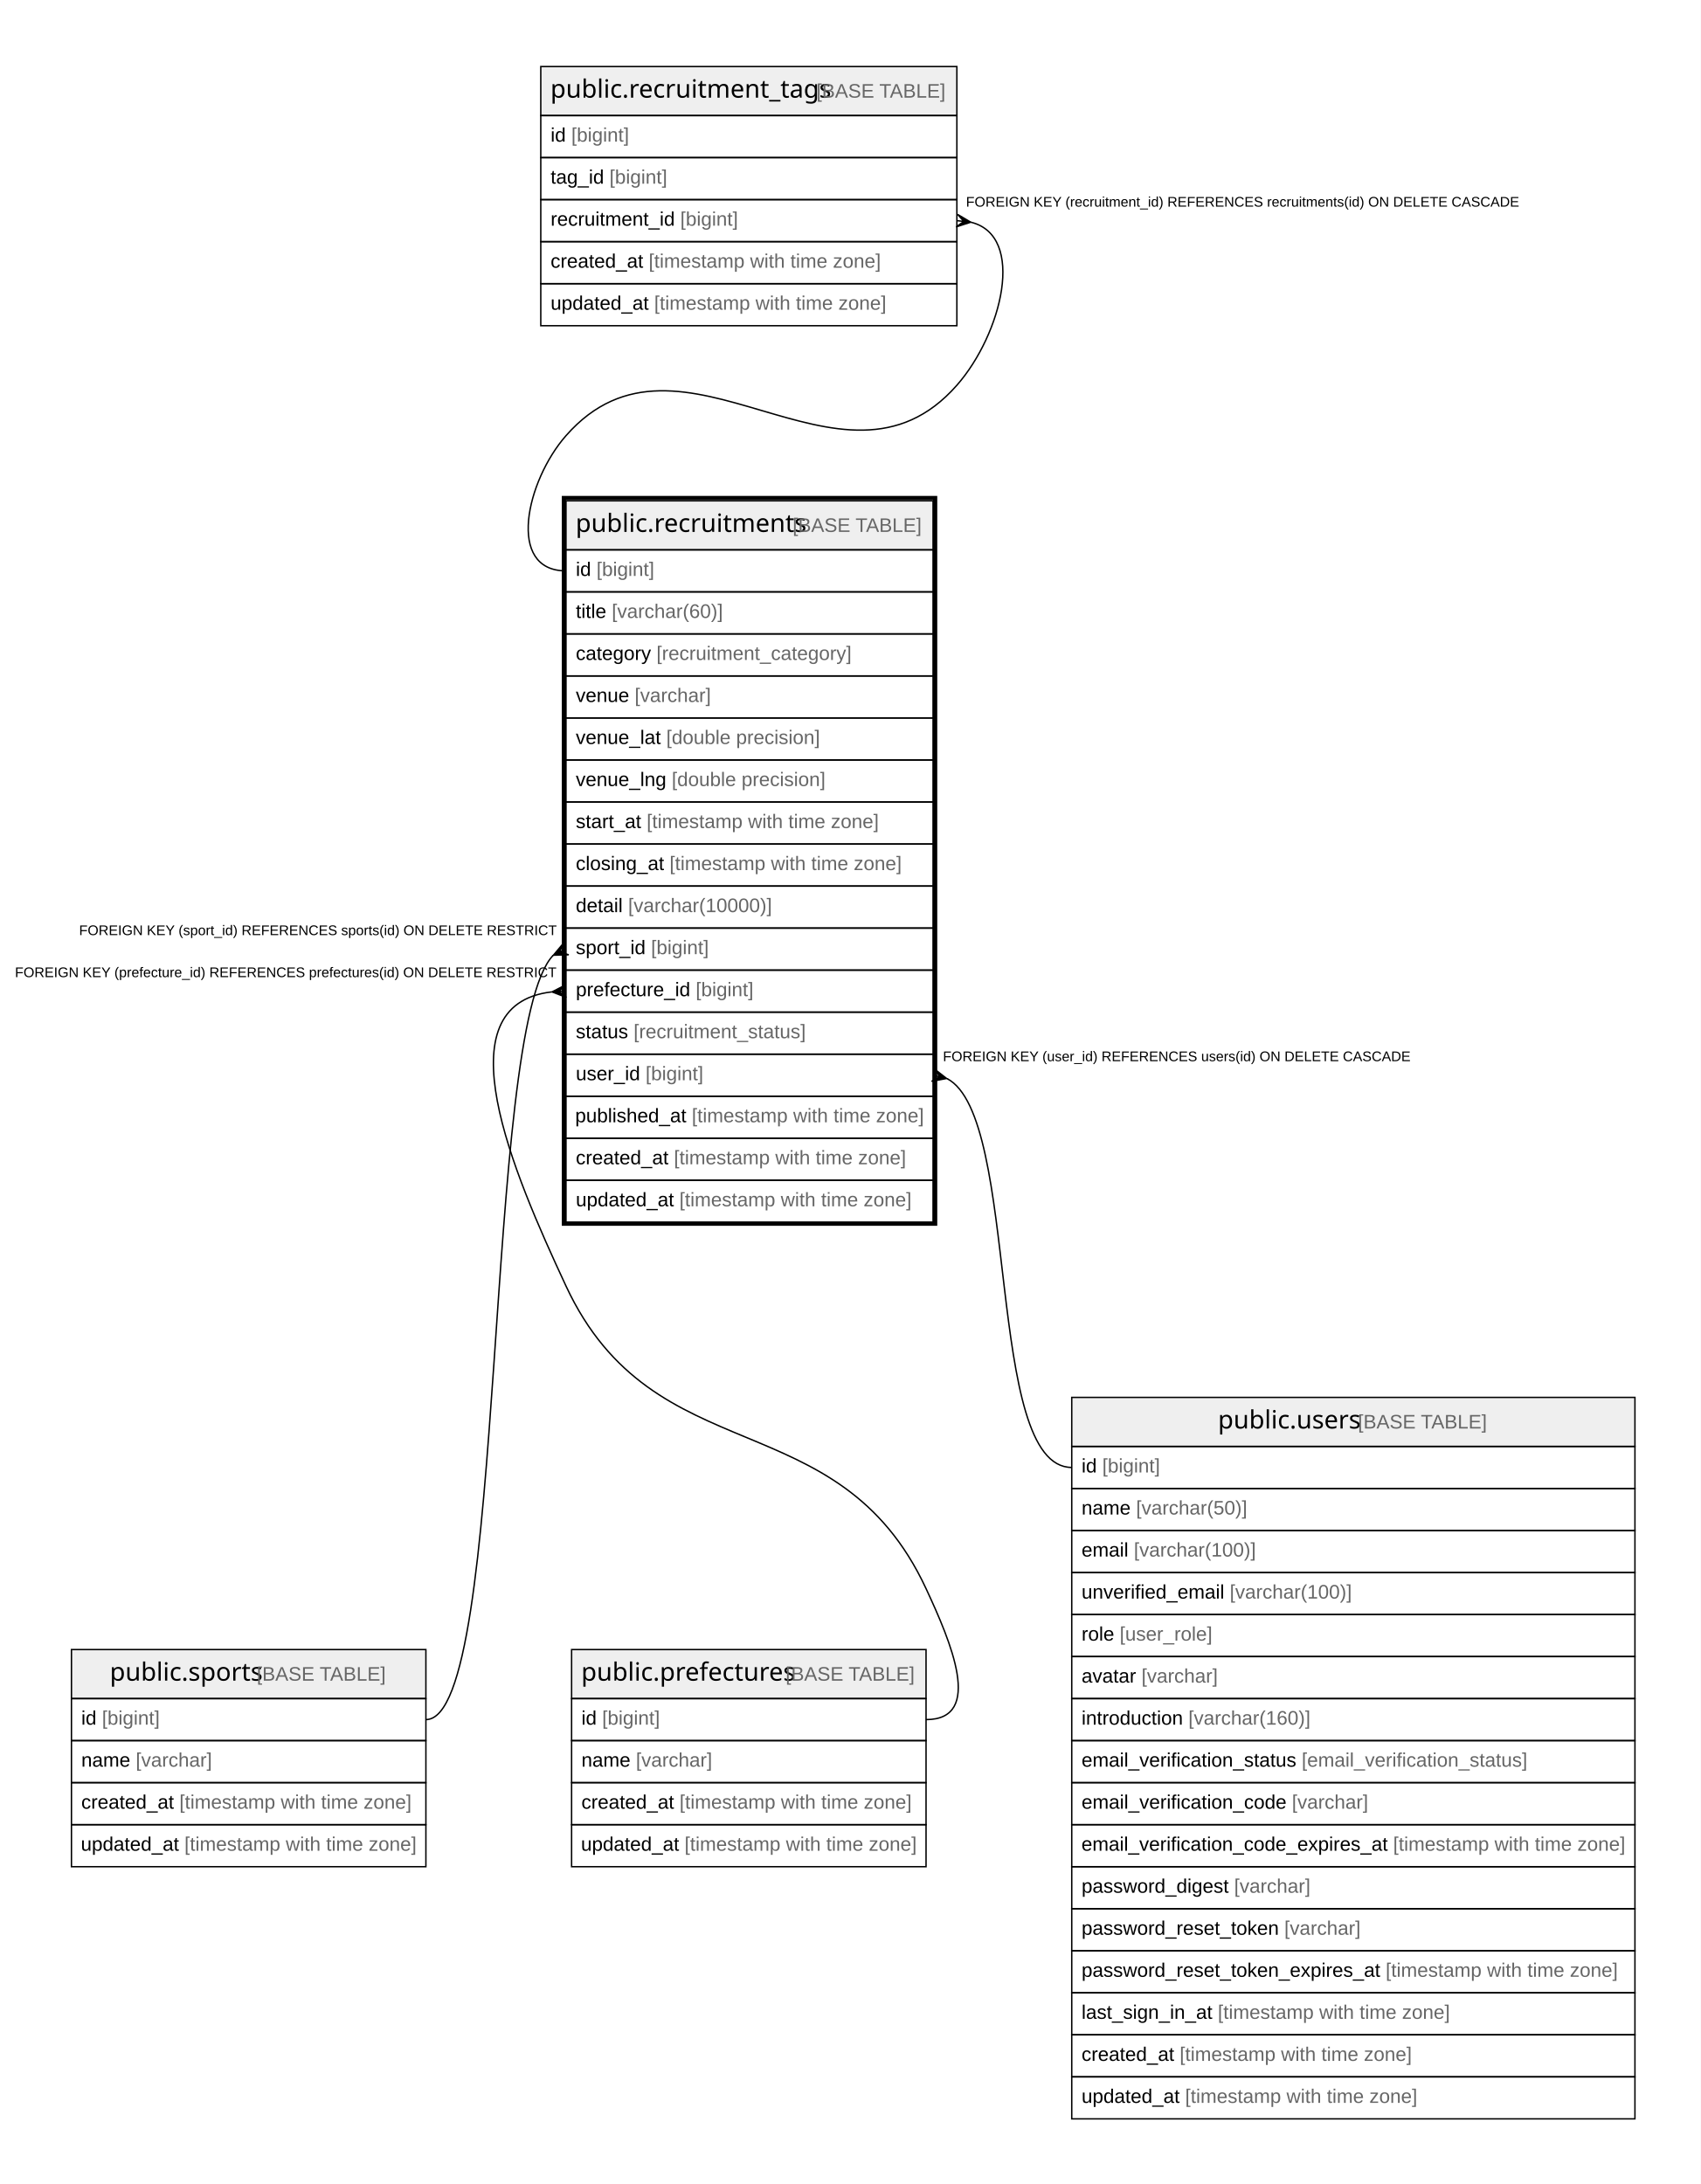
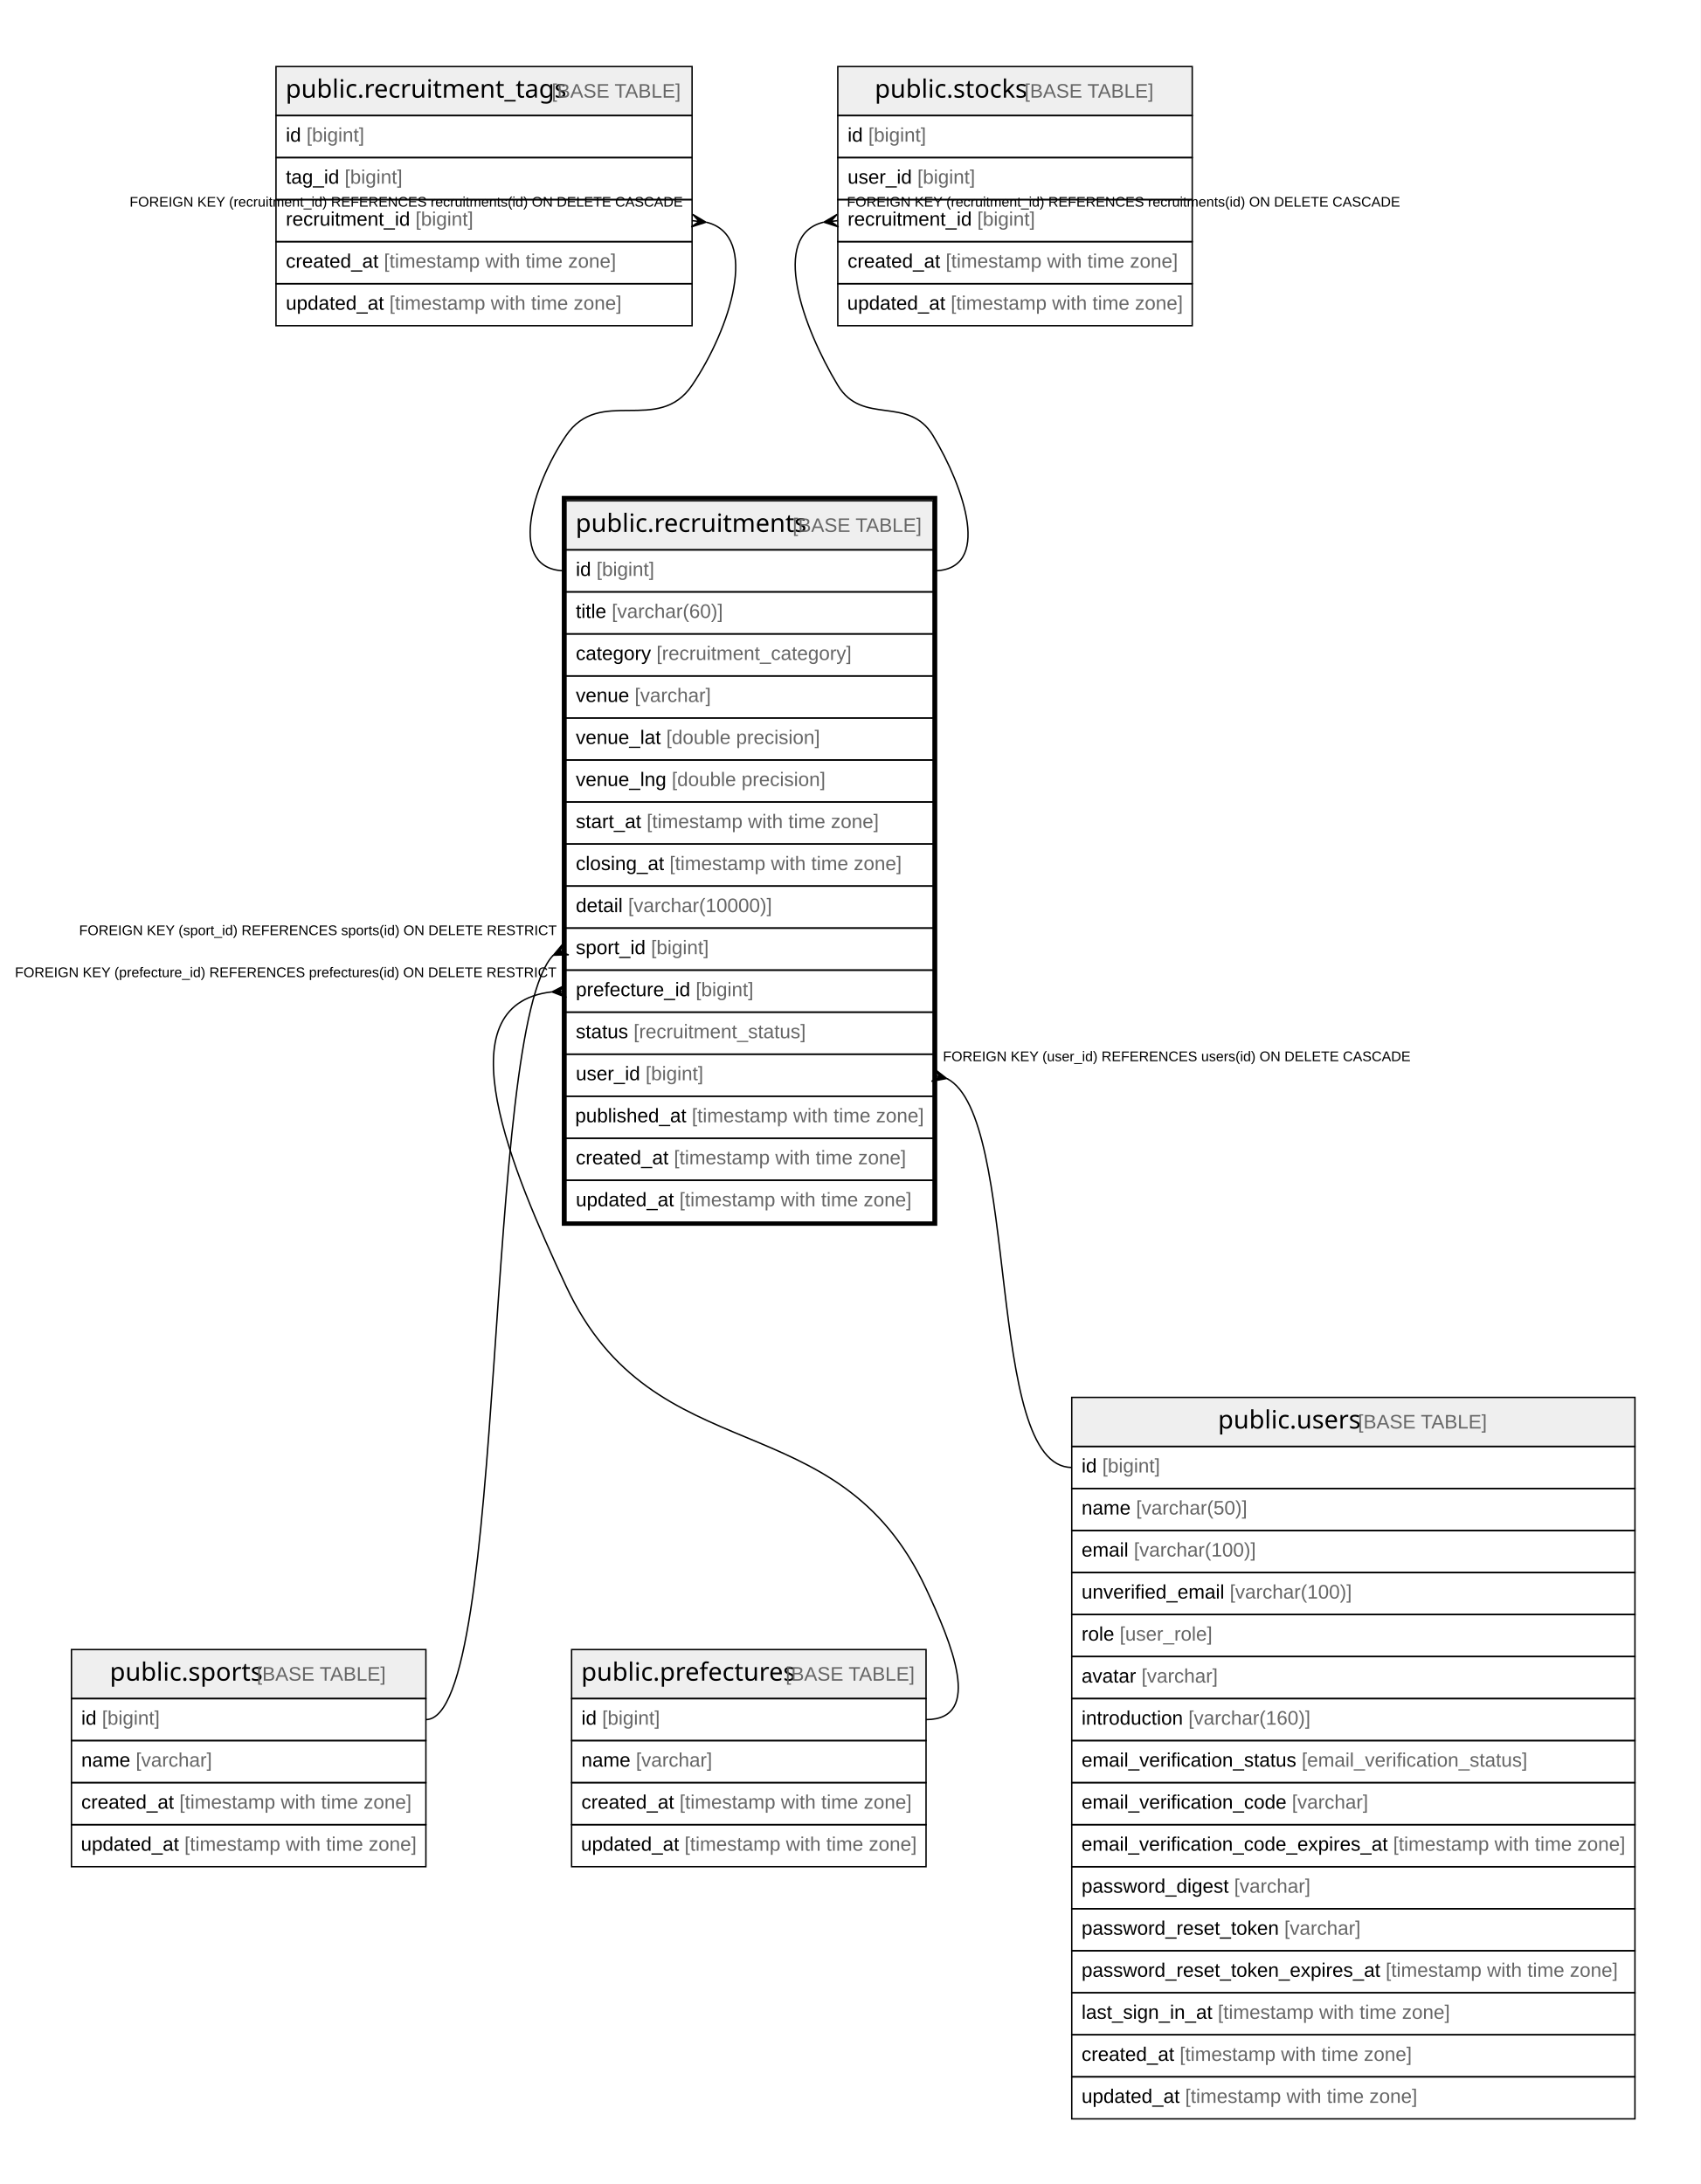
<svg xmlns="http://www.w3.org/2000/svg" width="1214pt" height="1559pt" viewBox="0.00 0.00 1214.00 1559.00">
  <g id="graph0" class="graph" transform="scale(1 1) rotate(0) translate(4 1555)">
    <polygon fill="#ffffff" stroke="transparent" points="-4,4 -4,-1555 1210,-1555 1210,4 -4,4" />
    <g id="node1" class="node">
      <polygon fill="#efefef" stroke="transparent" points="400,-1162.5 400,-1197.5 662,-1197.5 662,-1162.5 400,-1162.5" />
      <polygon fill="none" stroke="#000000" points="400,-1162.5 400,-1197.5 662,-1197.5 662,-1162.5 400,-1162.5" />
      <text text-anchor="start" x="406.868" y="-1175.3" font-family="Arial Bold" font-size="18.00" fill="#000000">public.recruitments</text>
      <text text-anchor="start" x="557.878" y="-1175.3" font-family="Arial" font-size="14.00" fill="#000000"> </text>
      <text text-anchor="start" x="561.768" y="-1175.3" font-family="Arial" font-size="14.00" fill="#666666">[BASE TABLE]</text>
      <polygon fill="none" stroke="#000000" points="400,-1132.5 400,-1162.5 662,-1162.5 662,-1132.5 400,-1132.5" />
      <text text-anchor="start" x="407" y="-1143.9" font-family="Arial" font-size="14.00" fill="#000000">id </text>
      <text text-anchor="start" x="421.78" y="-1143.9" font-family="Arial" font-size="14.00" fill="#666666">[bigint]</text>
      <polygon fill="none" stroke="#000000" points="400,-1102.5 400,-1132.5 662,-1132.5 662,-1102.5 400,-1102.5" />
      <text text-anchor="start" x="407" y="-1113.9" font-family="Arial" font-size="14.00" fill="#000000">title </text>
      <text text-anchor="start" x="432.668" y="-1113.9" font-family="Arial" font-size="14.00" fill="#666666">[varchar(60)]</text>
      <polygon fill="none" stroke="#000000" points="400,-1072.5 400,-1102.5 662,-1102.5 662,-1072.5 400,-1072.5" />
      <text text-anchor="start" x="407" y="-1083.9" font-family="Arial" font-size="14.00" fill="#000000">category </text>
      <text text-anchor="start" x="464.572" y="-1083.9" font-family="Arial" font-size="14.00" fill="#666666">[recruitment_category]</text>
      <polygon fill="none" stroke="#000000" points="400,-1042.5 400,-1072.5 662,-1072.5 662,-1042.5 400,-1042.5" />
      <text text-anchor="start" x="407" y="-1053.9" font-family="Arial" font-size="14.00" fill="#000000">venue </text>
      <text text-anchor="start" x="449.021" y="-1053.9" font-family="Arial" font-size="14.00" fill="#666666">[varchar]</text>
      <polygon fill="none" stroke="#000000" points="400,-1012.5 400,-1042.5 662,-1042.5 662,-1012.5 400,-1012.5" />
      <text text-anchor="start" x="407" y="-1023.9" font-family="Arial" font-size="14.00" fill="#000000">venue_lat </text>
      <text text-anchor="start" x="471.583" y="-1023.9" font-family="Arial" font-size="14.00" fill="#666666">[double precision]</text>
      <polygon fill="none" stroke="#000000" points="400,-982.5 400,-1012.5 662,-1012.5 662,-982.5 400,-982.5" />
      <text text-anchor="start" x="407" y="-993.9" font-family="Arial" font-size="14.00" fill="#000000">venue_lng </text>
      <text text-anchor="start" x="475.475" y="-993.9" font-family="Arial" font-size="14.00" fill="#666666">[double precision]</text>
      <polygon fill="none" stroke="#000000" points="400,-952.5 400,-982.5 662,-982.5 662,-952.5 400,-952.5" />
      <text text-anchor="start" x="407" y="-963.9" font-family="Arial" font-size="14.00" fill="#000000">start_at </text>
      <text text-anchor="start" x="457.571" y="-963.9" font-family="Arial" font-size="14.00" fill="#666666">[timestamp with time zone]</text>
      <polygon fill="none" stroke="#000000" points="400,-922.5 400,-952.5 662,-952.5 662,-922.5 400,-922.5" />
      <text text-anchor="start" x="407" y="-933.9" font-family="Arial" font-size="14.00" fill="#000000">closing_at </text>
      <text text-anchor="start" x="473.907" y="-933.9" font-family="Arial" font-size="14.00" fill="#666666">[timestamp with time zone]</text>
      <polygon fill="none" stroke="#000000" points="400,-892.5 400,-922.5 662,-922.5 662,-892.5 400,-892.5" />
      <text text-anchor="start" x="407" y="-903.9" font-family="Arial" font-size="14.00" fill="#000000">detail </text>
      <text text-anchor="start" x="444.342" y="-903.9" font-family="Arial" font-size="14.00" fill="#666666">[varchar(10000)]</text>
      <polygon fill="none" stroke="#000000" points="400,-862.5 400,-892.5 662,-892.5 662,-862.5 400,-862.5" />
      <text text-anchor="start" x="407" y="-873.9" font-family="Arial" font-size="14.00" fill="#000000">sport_id </text>
      <text text-anchor="start" x="460.679" y="-873.9" font-family="Arial" font-size="14.00" fill="#666666">[bigint]</text>
      <polygon fill="none" stroke="#000000" points="400,-832.5 400,-862.5 662,-862.5 662,-832.5 400,-832.5" />
      <text text-anchor="start" x="407" y="-843.9" font-family="Arial" font-size="14.00" fill="#000000">prefecture_id </text>
      <text text-anchor="start" x="492.578" y="-843.9" font-family="Arial" font-size="14.00" fill="#666666">[bigint]</text>
      <polygon fill="none" stroke="#000000" points="400,-802.5 400,-832.5 662,-832.5 662,-802.5 400,-802.5" />
      <text text-anchor="start" x="407" y="-813.9" font-family="Arial" font-size="14.00" fill="#000000">status </text>
      <text text-anchor="start" x="448.237" y="-813.9" font-family="Arial" font-size="14.00" fill="#666666">[recruitment_status]</text>
      <polygon fill="none" stroke="#000000" points="400,-772.5 400,-802.5 662,-802.5 662,-772.5 400,-772.5" />
      <text text-anchor="start" x="407" y="-783.9" font-family="Arial" font-size="14.00" fill="#000000">user_id </text>
      <text text-anchor="start" x="456.788" y="-783.9" font-family="Arial" font-size="14.00" fill="#666666">[bigint]</text>
      <polygon fill="none" stroke="#000000" points="400,-742.5 400,-772.5 662,-772.5 662,-742.5 400,-742.5" />
      <text text-anchor="start" x="406.53" y="-753.9" font-family="Arial" font-size="14.00" fill="#000000">published_at </text>
      <text text-anchor="start" x="489.785" y="-753.9" font-family="Arial" font-size="14.00" fill="#666666">[timestamp with time zone]</text>
      <polygon fill="none" stroke="#000000" points="400,-712.5 400,-742.5 662,-742.5 662,-712.5 400,-712.5" />
      <text text-anchor="start" x="407" y="-723.9" font-family="Arial" font-size="14.00" fill="#000000">created_at </text>
      <text text-anchor="start" x="477.028" y="-723.9" font-family="Arial" font-size="14.00" fill="#666666">[timestamp with time zone]</text>
      <polygon fill="none" stroke="#000000" points="400,-682.5 400,-712.5 662,-712.5 662,-682.5 400,-682.5" />
      <text text-anchor="start" x="407" y="-693.9" font-family="Arial" font-size="14.00" fill="#000000">updated_at </text>
      <text text-anchor="start" x="480.933" y="-693.9" font-family="Arial" font-size="14.00" fill="#666666">[timestamp with time zone]</text>
      <polygon fill="none" stroke="#000000" stroke-width="3" points="398.5,-681.5 398.5,-1199.5 663.5,-1199.5 663.5,-681.5 398.5,-681.5" />
    </g>
-     <g id="node3" class="node">
+     <g id="node4" class="node">
      <polygon fill="#efefef" stroke="transparent" points="47,-342.5 47,-377.5 300,-377.5 300,-342.5 47,-342.5" />
      <polygon fill="none" stroke="#000000" points="47,-342.5 47,-377.5 300,-377.5 300,-342.5 47,-342.5" />
      <text text-anchor="start" x="74.365" y="-355.3" font-family="Arial Bold" font-size="18.00" fill="#000000">public.sports</text>
      <text text-anchor="start" x="175.381" y="-355.3" font-family="Arial" font-size="14.00" fill="#000000"> </text>
      <text text-anchor="start" x="179.272" y="-355.3" font-family="Arial" font-size="14.00" fill="#666666">[BASE TABLE]</text>
      <polygon fill="none" stroke="#000000" points="47,-312.5 47,-342.5 300,-342.5 300,-312.5 47,-312.5" />
      <text text-anchor="start" x="54" y="-323.9" font-family="Arial" font-size="14.00" fill="#000000">id </text>
      <text text-anchor="start" x="68.78" y="-323.9" font-family="Arial" font-size="14.00" fill="#666666">[bigint]</text>
      <polygon fill="none" stroke="#000000" points="47,-282.5 47,-312.5 300,-312.5 300,-282.5 47,-282.5" />
      <text text-anchor="start" x="54" y="-293.9" font-family="Arial" font-size="14.00" fill="#000000">name </text>
      <text text-anchor="start" x="92.899" y="-293.9" font-family="Arial" font-size="14.00" fill="#666666">[varchar]</text>
      <polygon fill="none" stroke="#000000" points="47,-252.5 47,-282.5 300,-282.5 300,-252.5 47,-252.5" />
      <text text-anchor="start" x="54" y="-263.9" font-family="Arial" font-size="14.00" fill="#000000">created_at </text>
      <text text-anchor="start" x="124.028" y="-263.9" font-family="Arial" font-size="14.00" fill="#666666">[timestamp with time zone]</text>
      <polygon fill="none" stroke="#000000" points="47,-222.5 47,-252.5 300,-252.5 300,-222.5 47,-222.5" />
      <text text-anchor="start" x="53.691" y="-233.9" font-family="Arial" font-size="14.00" fill="#000000">updated_at </text>
      <text text-anchor="start" x="127.624" y="-233.9" font-family="Arial" font-size="14.00" fill="#666666">[timestamp with time zone]</text>
    </g>
-     <g id="edge2" class="edge">
+     <g id="edge3" class="edge">
      <path fill="none" stroke="#000000" d="M390.868,-873.073C340.202,-821.022 358.837,-327.5 300,-327.5" />
      <polygon fill="#000000" stroke="#000000" points="391.002,-873.137 398.037,-881.549 395.501,-875.319 400,-877.5 400,-877.5 400,-877.5 395.501,-875.319 401.963,-873.451 391.002,-873.137 391.002,-873.137" />
      <text text-anchor="start" x="52.445" y="-887.5" font-family="Arial" font-size="10.00" fill="#000000">FOREIGN KEY (sport_id) REFERENCES sports(id) ON DELETE RESTRICT</text>
    </g>
-     <g id="node4" class="node">
+     <g id="node5" class="node">
      <polygon fill="#efefef" stroke="transparent" points="404,-342.5 404,-377.5 657,-377.5 657,-342.5 404,-342.5" />
      <polygon fill="none" stroke="#000000" points="404,-342.5 404,-377.5 657,-377.5 657,-342.5 404,-342.5" />
      <text text-anchor="start" x="410.859" y="-355.3" font-family="Arial Bold" font-size="18.00" fill="#000000">public.prefectures</text>
      <text text-anchor="start" x="552.888" y="-355.3" font-family="Arial" font-size="14.00" fill="#000000"> </text>
      <text text-anchor="start" x="556.778" y="-355.3" font-family="Arial" font-size="14.00" fill="#666666">[BASE TABLE]</text>
      <polygon fill="none" stroke="#000000" points="404,-312.5 404,-342.5 657,-342.5 657,-312.5 404,-312.5" />
      <text text-anchor="start" x="411" y="-323.9" font-family="Arial" font-size="14.00" fill="#000000">id </text>
      <text text-anchor="start" x="425.78" y="-323.9" font-family="Arial" font-size="14.00" fill="#666666">[bigint]</text>
      <polygon fill="none" stroke="#000000" points="404,-282.5 404,-312.5 657,-312.5 657,-282.5 404,-282.5" />
      <text text-anchor="start" x="411" y="-293.9" font-family="Arial" font-size="14.00" fill="#000000">name </text>
      <text text-anchor="start" x="449.899" y="-293.9" font-family="Arial" font-size="14.00" fill="#666666">[varchar]</text>
      <polygon fill="none" stroke="#000000" points="404,-252.5 404,-282.5 657,-282.5 657,-252.5 404,-252.5" />
      <text text-anchor="start" x="411" y="-263.9" font-family="Arial" font-size="14.00" fill="#000000">created_at </text>
      <text text-anchor="start" x="481.028" y="-263.9" font-family="Arial" font-size="14.00" fill="#666666">[timestamp with time zone]</text>
      <polygon fill="none" stroke="#000000" points="404,-222.5 404,-252.5 657,-252.5 657,-222.5 404,-222.5" />
      <text text-anchor="start" x="410.692" y="-233.9" font-family="Arial" font-size="14.00" fill="#000000">updated_at </text>
      <text text-anchor="start" x="484.624" y="-233.9" font-family="Arial" font-size="14.00" fill="#666666">[timestamp with time zone]</text>
    </g>
-     <g id="edge3" class="edge">
+     <g id="edge4" class="edge">
      <path fill="none" stroke="#000000" d="M389.702,-846.934C310.645,-837.742 362.039,-718.493 400,-637 463.003,-501.747 593.997,-556.253 657,-421 674.547,-383.331 698.556,-327.5 657,-327.5" />
      <polygon fill="#000000" stroke="#000000" points="390.015,-846.952 399.753,-851.993 395.007,-847.226 400,-847.5 400,-847.5 400,-847.5 395.007,-847.226 400.247,-843.007 390.015,-846.952 390.015,-846.952" />
      <text text-anchor="start" x="6.66" y="-857.5" font-family="Arial" font-size="10.00" fill="#000000">FOREIGN KEY (prefecture_id) REFERENCES prefectures(id) ON DELETE RESTRICT</text>
    </g>
-     <g id="node5" class="node">
+     <g id="node6" class="node">
      <polygon fill="#efefef" stroke="transparent" points="761,-522.5 761,-557.5 1163,-557.5 1163,-522.5 761,-522.5" />
      <polygon fill="none" stroke="#000000" points="761,-522.5 761,-557.5 1163,-557.5 1163,-522.5 761,-522.5" />
      <text text-anchor="start" x="865.366" y="-535.3" font-family="Arial Bold" font-size="18.00" fill="#000000">public.users</text>
      <text text-anchor="start" x="961.38" y="-535.3" font-family="Arial" font-size="14.00" fill="#000000"> </text>
      <text text-anchor="start" x="965.271" y="-535.3" font-family="Arial" font-size="14.00" fill="#666666">[BASE TABLE]</text>
      <polygon fill="none" stroke="#000000" points="761,-492.5 761,-522.5 1163,-522.5 1163,-492.5 761,-492.5" />
      <text text-anchor="start" x="768" y="-503.9" font-family="Arial" font-size="14.00" fill="#000000">id </text>
      <text text-anchor="start" x="782.78" y="-503.9" font-family="Arial" font-size="14.00" fill="#666666">[bigint]</text>
      <polygon fill="none" stroke="#000000" points="761,-462.5 761,-492.5 1163,-492.5 1163,-462.5 761,-462.5" />
      <text text-anchor="start" x="768" y="-473.9" font-family="Arial" font-size="14.00" fill="#000000">name </text>
      <text text-anchor="start" x="806.899" y="-473.9" font-family="Arial" font-size="14.00" fill="#666666">[varchar(50)]</text>
      <polygon fill="none" stroke="#000000" points="761,-432.5 761,-462.5 1163,-462.5 1163,-432.5 761,-432.5" />
      <text text-anchor="start" x="768" y="-443.9" font-family="Arial" font-size="14.00" fill="#000000">email </text>
      <text text-anchor="start" x="805.33" y="-443.9" font-family="Arial" font-size="14.00" fill="#666666">[varchar(100)]</text>
      <polygon fill="none" stroke="#000000" points="761,-402.5 761,-432.5 1163,-432.5 1163,-402.5 761,-402.5" />
      <text text-anchor="start" x="768" y="-413.9" font-family="Arial" font-size="14.00" fill="#000000">unverified_email </text>
      <text text-anchor="start" x="873.79" y="-413.9" font-family="Arial" font-size="14.00" fill="#666666">[varchar(100)]</text>
      <polygon fill="none" stroke="#000000" points="761,-372.5 761,-402.5 1163,-402.5 1163,-372.5 761,-372.5" />
      <text text-anchor="start" x="768" y="-383.9" font-family="Arial" font-size="14.00" fill="#000000">role </text>
      <text text-anchor="start" x="795.223" y="-383.9" font-family="Arial" font-size="14.00" fill="#666666">[user_role]</text>
      <polygon fill="none" stroke="#000000" points="761,-342.5 761,-372.5 1163,-372.5 1163,-342.5 761,-342.5" />
      <text text-anchor="start" x="768" y="-353.9" font-family="Arial" font-size="14.00" fill="#000000">avatar </text>
      <text text-anchor="start" x="810.79" y="-353.9" font-family="Arial" font-size="14.00" fill="#666666">[varchar]</text>
      <polygon fill="none" stroke="#000000" points="761,-312.5 761,-342.5 1163,-342.5 1163,-312.5 761,-312.5" />
      <text text-anchor="start" x="768" y="-323.9" font-family="Arial" font-size="14.00" fill="#000000">introduction </text>
      <text text-anchor="start" x="844.241" y="-323.9" font-family="Arial" font-size="14.00" fill="#666666">[varchar(160)]</text>
      <polygon fill="none" stroke="#000000" points="761,-282.5 761,-312.5 1163,-312.5 1163,-282.5 761,-282.5" />
      <text text-anchor="start" x="768" y="-293.9" font-family="Arial" font-size="14.00" fill="#000000">email_verification_status </text>
      <text text-anchor="start" x="925.133" y="-293.9" font-family="Arial" font-size="14.00" fill="#666666">[email_verification_status]</text>
      <polygon fill="none" stroke="#000000" points="761,-252.5 761,-282.5 1163,-282.5 1163,-252.5 761,-252.5" />
      <text text-anchor="start" x="768" y="-263.9" font-family="Arial" font-size="14.00" fill="#000000">email_verification_code </text>
      <text text-anchor="start" x="918.135" y="-263.9" font-family="Arial" font-size="14.00" fill="#666666">[varchar]</text>
      <polygon fill="none" stroke="#000000" points="761,-222.5 761,-252.5 1163,-252.5 1163,-222.5 761,-222.5" />
      <text text-anchor="start" x="767.914" y="-233.9" font-family="Arial" font-size="14.00" fill="#000000">email_verification_code_expires_at </text>
      <text text-anchor="start" x="990.402" y="-233.9" font-family="Arial" font-size="14.00" fill="#666666">[timestamp with time zone]</text>
      <polygon fill="none" stroke="#000000" points="761,-192.5 761,-222.5 1163,-222.5 1163,-192.5 761,-192.5" />
      <text text-anchor="start" x="768" y="-203.9" font-family="Arial" font-size="14.00" fill="#000000">password_digest </text>
      <text text-anchor="start" x="876.916" y="-203.9" font-family="Arial" font-size="14.00" fill="#666666">[varchar]</text>
      <polygon fill="none" stroke="#000000" points="761,-162.5 761,-192.5 1163,-192.5 1163,-162.5 761,-162.5" />
      <text text-anchor="start" x="768" y="-173.9" font-family="Arial" font-size="14.00" fill="#000000">password_reset_token </text>
      <text text-anchor="start" x="912.708" y="-173.9" font-family="Arial" font-size="14.00" fill="#666666">[varchar]</text>
      <polygon fill="none" stroke="#000000" points="761,-132.5 761,-162.5 1163,-162.5 1163,-132.5 761,-132.5" />
      <text text-anchor="start" x="768" y="-143.9" font-family="Arial" font-size="14.00" fill="#000000">password_reset_token_expires_at </text>
      <text text-anchor="start" x="985.062" y="-143.9" font-family="Arial" font-size="14.00" fill="#666666">[timestamp with time zone]</text>
      <polygon fill="none" stroke="#000000" points="761,-102.5 761,-132.5 1163,-132.5 1163,-102.5 761,-102.5" />
      <text text-anchor="start" x="768" y="-113.9" font-family="Arial" font-size="14.00" fill="#000000">last_sign_in_at </text>
      <text text-anchor="start" x="865.252" y="-113.9" font-family="Arial" font-size="14.00" fill="#666666">[timestamp with time zone]</text>
      <polygon fill="none" stroke="#000000" points="761,-72.5 761,-102.5 1163,-102.5 1163,-72.5 761,-72.5" />
      <text text-anchor="start" x="768" y="-83.9" font-family="Arial" font-size="14.00" fill="#000000">created_at </text>
      <text text-anchor="start" x="838.028" y="-83.9" font-family="Arial" font-size="14.00" fill="#666666">[timestamp with time zone]</text>
      <polygon fill="none" stroke="#000000" points="761,-42.5 761,-72.5 1163,-72.5 1163,-42.5 761,-42.5" />
      <text text-anchor="start" x="768" y="-53.9" font-family="Arial" font-size="14.00" fill="#000000">updated_at </text>
      <text text-anchor="start" x="841.933" y="-53.9" font-family="Arial" font-size="14.00" fill="#666666">[timestamp with time zone]</text>
    </g>
-     <g id="edge4" class="edge">
+     <g id="edge5" class="edge">
      <path fill="none" stroke="#000000" d="M671.972,-785.079C724.684,-757.712 698.612,-507.5 761,-507.5" />
      <polygon fill="#000000" stroke="#000000" points="671.718,-785.141 660.938,-783.127 666.859,-786.321 662,-787.5 662,-787.5 662,-787.5 666.859,-786.321 663.062,-791.873 671.718,-785.141 671.718,-785.141" />
      <text text-anchor="start" x="669.053" y="-797.5" font-family="Arial" font-size="10.00" fill="#000000">FOREIGN KEY (user_id) REFERENCES users(id) ON DELETE CASCADE</text>
    </g>
    <g id="node2" class="node">
-       <polygon fill="#efefef" stroke="transparent" points="382,-1472.5 382,-1507.5 679,-1507.5 679,-1472.5 382,-1472.5" />
-       <polygon fill="none" stroke="#000000" points="382,-1472.5 382,-1507.5 679,-1507.5 679,-1472.5 382,-1472.5" />
-       <text text-anchor="start" x="388.858" y="-1485.3" font-family="Arial Bold" font-size="18.00" fill="#000000">public.recruitment_tags</text>
-       <text text-anchor="start" x="574.888" y="-1485.3" font-family="Arial" font-size="14.00" fill="#000000"> </text>
-       <text text-anchor="start" x="578.779" y="-1485.3" font-family="Arial" font-size="14.00" fill="#666666">[BASE TABLE]</text>
-       <polygon fill="none" stroke="#000000" points="382,-1442.5 382,-1472.5 679,-1472.5 679,-1442.5 382,-1442.5" />
-       <text text-anchor="start" x="389" y="-1453.9" font-family="Arial" font-size="14.00" fill="#000000">id </text>
-       <text text-anchor="start" x="403.78" y="-1453.9" font-family="Arial" font-size="14.00" fill="#666666">[bigint]</text>
-       <polygon fill="none" stroke="#000000" points="382,-1412.5 382,-1442.5 679,-1442.5 679,-1412.5 382,-1412.5" />
-       <text text-anchor="start" x="389" y="-1423.9" font-family="Arial" font-size="14.00" fill="#000000">tag_id </text>
-       <text text-anchor="start" x="431.018" y="-1423.9" font-family="Arial" font-size="14.00" fill="#666666">[bigint]</text>
-       <polygon fill="none" stroke="#000000" points="382,-1382.5 382,-1412.5 679,-1412.5 679,-1382.5 382,-1382.5" />
-       <text text-anchor="start" x="389" y="-1393.9" font-family="Arial" font-size="14.00" fill="#000000">recruitment_id </text>
-       <text text-anchor="start" x="481.562" y="-1393.9" font-family="Arial" font-size="14.00" fill="#666666">[bigint]</text>
-       <polygon fill="none" stroke="#000000" points="382,-1352.5 382,-1382.5 679,-1382.5 679,-1352.5 382,-1352.5" />
-       <text text-anchor="start" x="389" y="-1363.9" font-family="Arial" font-size="14.00" fill="#000000">created_at </text>
-       <text text-anchor="start" x="459.028" y="-1363.9" font-family="Arial" font-size="14.00" fill="#666666">[timestamp with time zone]</text>
-       <polygon fill="none" stroke="#000000" points="382,-1322.5 382,-1352.5 679,-1352.5 679,-1322.5 382,-1322.5" />
-       <text text-anchor="start" x="389" y="-1333.9" font-family="Arial" font-size="14.00" fill="#000000">updated_at </text>
-       <text text-anchor="start" x="462.933" y="-1333.9" font-family="Arial" font-size="14.00" fill="#666666">[timestamp with time zone]</text>
+       <polygon fill="#efefef" stroke="transparent" points="193,-1472.5 193,-1507.5 490,-1507.5 490,-1472.5 193,-1472.5" />
+       <polygon fill="none" stroke="#000000" points="193,-1472.5 193,-1507.5 490,-1507.5 490,-1472.5 193,-1472.5" />
+       <text text-anchor="start" x="199.858" y="-1485.3" font-family="Arial Bold" font-size="18.00" fill="#000000">public.recruitment_tags</text>
+       <text text-anchor="start" x="385.888" y="-1485.3" font-family="Arial" font-size="14.00" fill="#000000"> </text>
+       <text text-anchor="start" x="389.779" y="-1485.3" font-family="Arial" font-size="14.00" fill="#666666">[BASE TABLE]</text>
+       <polygon fill="none" stroke="#000000" points="193,-1442.5 193,-1472.5 490,-1472.5 490,-1442.5 193,-1442.5" />
+       <text text-anchor="start" x="200" y="-1453.9" font-family="Arial" font-size="14.00" fill="#000000">id </text>
+       <text text-anchor="start" x="214.78" y="-1453.9" font-family="Arial" font-size="14.00" fill="#666666">[bigint]</text>
+       <polygon fill="none" stroke="#000000" points="193,-1412.5 193,-1442.5 490,-1442.5 490,-1412.5 193,-1412.5" />
+       <text text-anchor="start" x="200" y="-1423.9" font-family="Arial" font-size="14.00" fill="#000000">tag_id </text>
+       <text text-anchor="start" x="242.018" y="-1423.9" font-family="Arial" font-size="14.00" fill="#666666">[bigint]</text>
+       <polygon fill="none" stroke="#000000" points="193,-1382.5 193,-1412.5 490,-1412.5 490,-1382.5 193,-1382.5" />
+       <text text-anchor="start" x="200" y="-1393.9" font-family="Arial" font-size="14.00" fill="#000000">recruitment_id </text>
+       <text text-anchor="start" x="292.562" y="-1393.9" font-family="Arial" font-size="14.00" fill="#666666">[bigint]</text>
+       <polygon fill="none" stroke="#000000" points="193,-1352.5 193,-1382.5 490,-1382.5 490,-1352.5 193,-1352.5" />
+       <text text-anchor="start" x="200" y="-1363.9" font-family="Arial" font-size="14.00" fill="#000000">created_at </text>
+       <text text-anchor="start" x="270.028" y="-1363.9" font-family="Arial" font-size="14.00" fill="#666666">[timestamp with time zone]</text>
+       <polygon fill="none" stroke="#000000" points="193,-1322.5 193,-1352.5 490,-1352.5 490,-1322.5 193,-1322.5" />
+       <text text-anchor="start" x="200" y="-1333.9" font-family="Arial" font-size="14.00" fill="#000000">updated_at </text>
+       <text text-anchor="start" x="273.933" y="-1333.9" font-family="Arial" font-size="14.00" fill="#666666">[timestamp with time zone]</text>
    </g>
    <g id="edge1" class="edge">
-       <path fill="none" stroke="#000000" d="M688.996,-1396.38C728.645,-1386.685 711.058,-1316.461 679,-1280 596.442,-1186.105 482.558,-1337.895 400,-1244 371.68,-1211.791 357.111,-1147.5 400,-1147.5" />
-       <polygon fill="#000000" stroke="#000000" points="688.938,-1396.386 678.499,-1393.028 683.969,-1396.943 679,-1397.5 679,-1397.5 679,-1397.5 683.969,-1396.943 679.501,-1401.972 688.938,-1396.386 688.938,-1396.386" />
-       <text text-anchor="start" x="685.5" y="-1407.5" font-family="Arial" font-size="10.00" fill="#000000">FOREIGN KEY (recruitment_id) REFERENCES recruitments(id) ON DELETE CASCADE</text>
+       <path fill="none" stroke="#000000" d="M500.414,-1396.316C538.782,-1386.648 517.104,-1320.034 490,-1280 465.847,-1244.326 424.153,-1279.674 400,-1244 375.955,-1208.485 357.111,-1147.5 400,-1147.5" />
+       <polygon fill="#000000" stroke="#000000" points="499.936,-1396.37 489.492,-1393.029 494.968,-1396.935 490,-1397.5 490,-1397.5 490,-1397.5 494.968,-1396.935 490.508,-1401.971 499.936,-1396.37 499.936,-1396.37" />
+       <text text-anchor="start" x="88.501" y="-1407.5" font-family="Arial" font-size="10.00" fill="#000000">FOREIGN KEY (recruitment_id) REFERENCES recruitments(id) ON DELETE CASCADE</text>
+     </g>
+     <g id="node3" class="node">
+       <polygon fill="#efefef" stroke="transparent" points="594,-1472.5 594,-1507.5 847,-1507.5 847,-1472.5 594,-1472.5" />
+       <polygon fill="none" stroke="#000000" points="594,-1472.5 594,-1507.5 847,-1507.5 847,-1472.5 594,-1472.5" />
+       <text text-anchor="start" x="620.364" y="-1485.3" font-family="Arial Bold" font-size="18.00" fill="#000000">public.stocks</text>
+       <text text-anchor="start" x="723.382" y="-1485.3" font-family="Arial" font-size="14.00" fill="#000000"> </text>
+       <text text-anchor="start" x="727.273" y="-1485.3" font-family="Arial" font-size="14.00" fill="#666666">[BASE TABLE]</text>
+       <polygon fill="none" stroke="#000000" points="594,-1442.5 594,-1472.5 847,-1472.5 847,-1442.5 594,-1442.5" />
+       <text text-anchor="start" x="601" y="-1453.9" font-family="Arial" font-size="14.00" fill="#000000">id </text>
+       <text text-anchor="start" x="615.78" y="-1453.9" font-family="Arial" font-size="14.00" fill="#666666">[bigint]</text>
+       <polygon fill="none" stroke="#000000" points="594,-1412.5 594,-1442.5 847,-1442.5 847,-1412.5 594,-1412.5" />
+       <text text-anchor="start" x="601" y="-1423.9" font-family="Arial" font-size="14.00" fill="#000000">user_id </text>
+       <text text-anchor="start" x="650.788" y="-1423.9" font-family="Arial" font-size="14.00" fill="#666666">[bigint]</text>
+       <polygon fill="none" stroke="#000000" points="594,-1382.5 594,-1412.5 847,-1412.5 847,-1382.5 594,-1382.5" />
+       <text text-anchor="start" x="601" y="-1393.9" font-family="Arial" font-size="14.00" fill="#000000">recruitment_id </text>
+       <text text-anchor="start" x="693.562" y="-1393.9" font-family="Arial" font-size="14.00" fill="#666666">[bigint]</text>
+       <polygon fill="none" stroke="#000000" points="594,-1352.5 594,-1382.5 847,-1382.5 847,-1352.5 594,-1352.5" />
+       <text text-anchor="start" x="601" y="-1363.9" font-family="Arial" font-size="14.00" fill="#000000">created_at </text>
+       <text text-anchor="start" x="671.028" y="-1363.9" font-family="Arial" font-size="14.00" fill="#666666">[timestamp with time zone]</text>
+       <polygon fill="none" stroke="#000000" points="594,-1322.5 594,-1352.5 847,-1352.5 847,-1322.5 594,-1322.5" />
+       <text text-anchor="start" x="600.692" y="-1333.9" font-family="Arial" font-size="14.00" fill="#000000">updated_at </text>
+       <text text-anchor="start" x="674.624" y="-1333.9" font-family="Arial" font-size="14.00" fill="#666666">[timestamp with time zone]</text>
+     </g>
+     <g id="edge2" class="edge">
+       <path fill="none" stroke="#000000" d="M583.622,-1396.339C545.54,-1386.854 569.063,-1321.419 594,-1280 611.639,-1250.704 644.361,-1273.296 662,-1244 684.122,-1207.257 704.889,-1147.5 662,-1147.5" />
+       <polygon fill="#000000" stroke="#000000" points="584.062,-1396.388 593.5,-1401.972 589.031,-1396.944 594,-1397.5 594,-1397.5 594,-1397.5 589.031,-1396.944 594.5,-1393.028 584.062,-1396.388 584.062,-1396.388" />
+       <text text-anchor="start" x="600.5" y="-1407.5" font-family="Arial" font-size="10.00" fill="#000000">FOREIGN KEY (recruitment_id) REFERENCES recruitments(id) ON DELETE CASCADE</text>
    </g>
  </g>
</svg>
